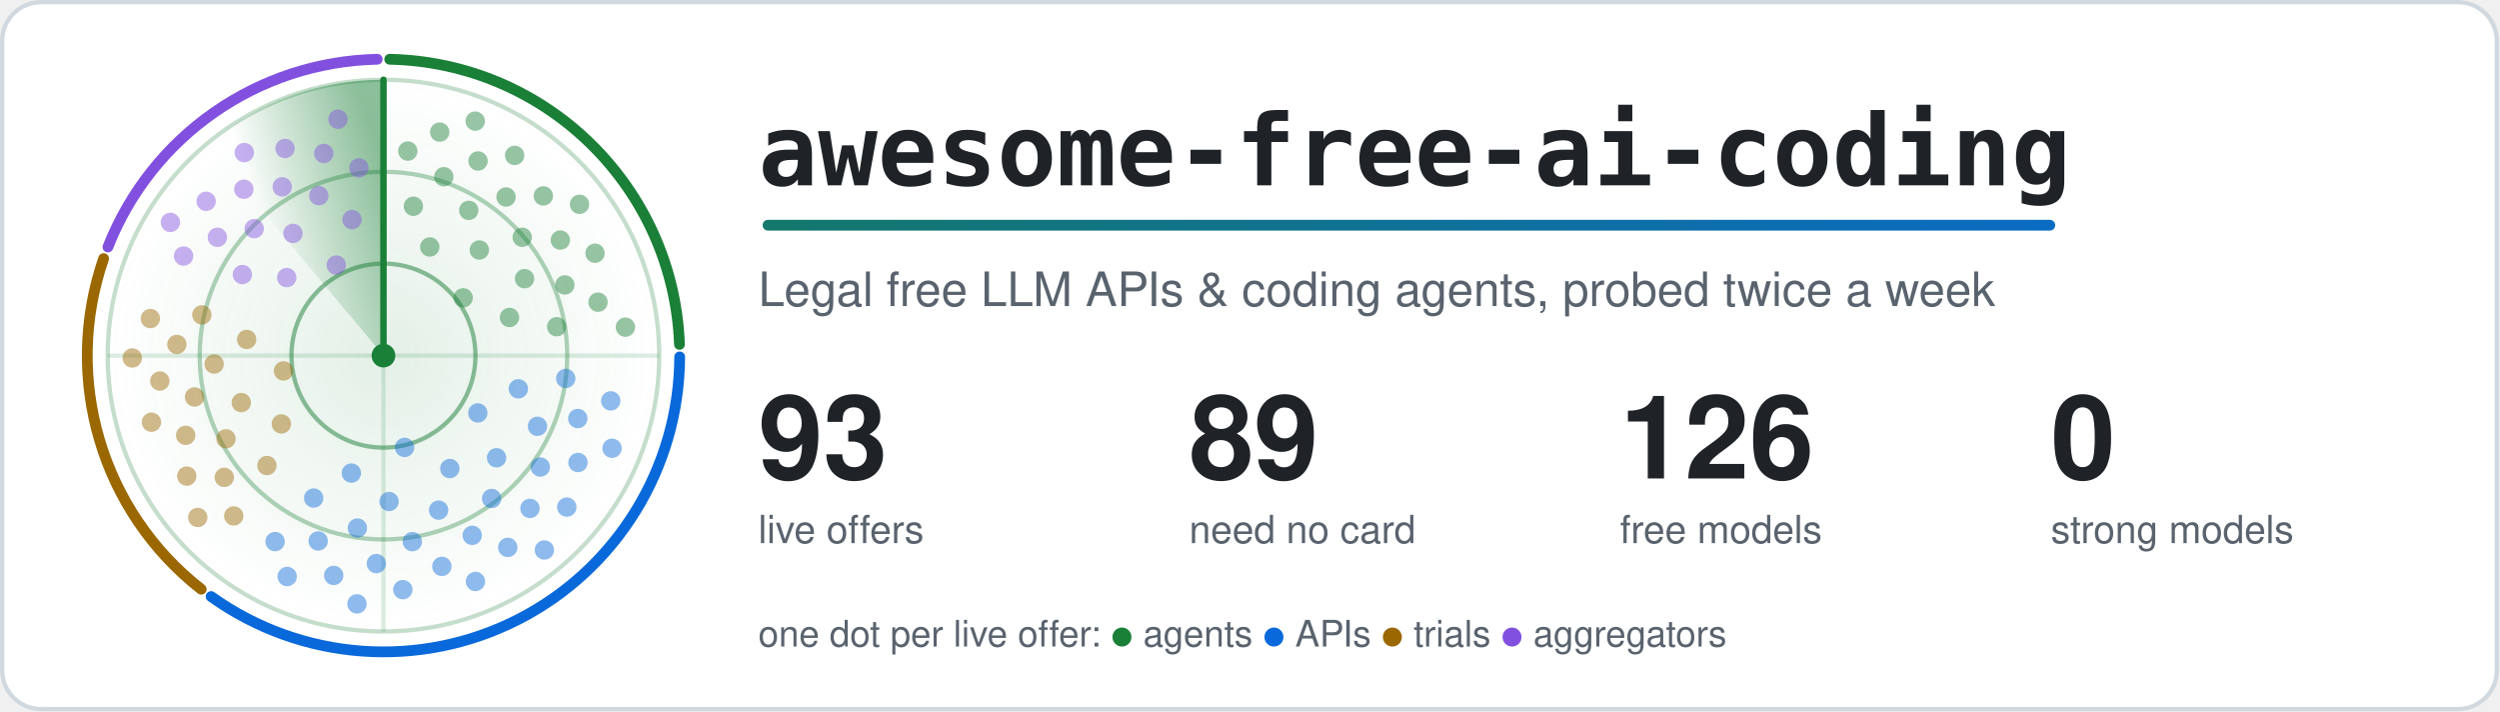
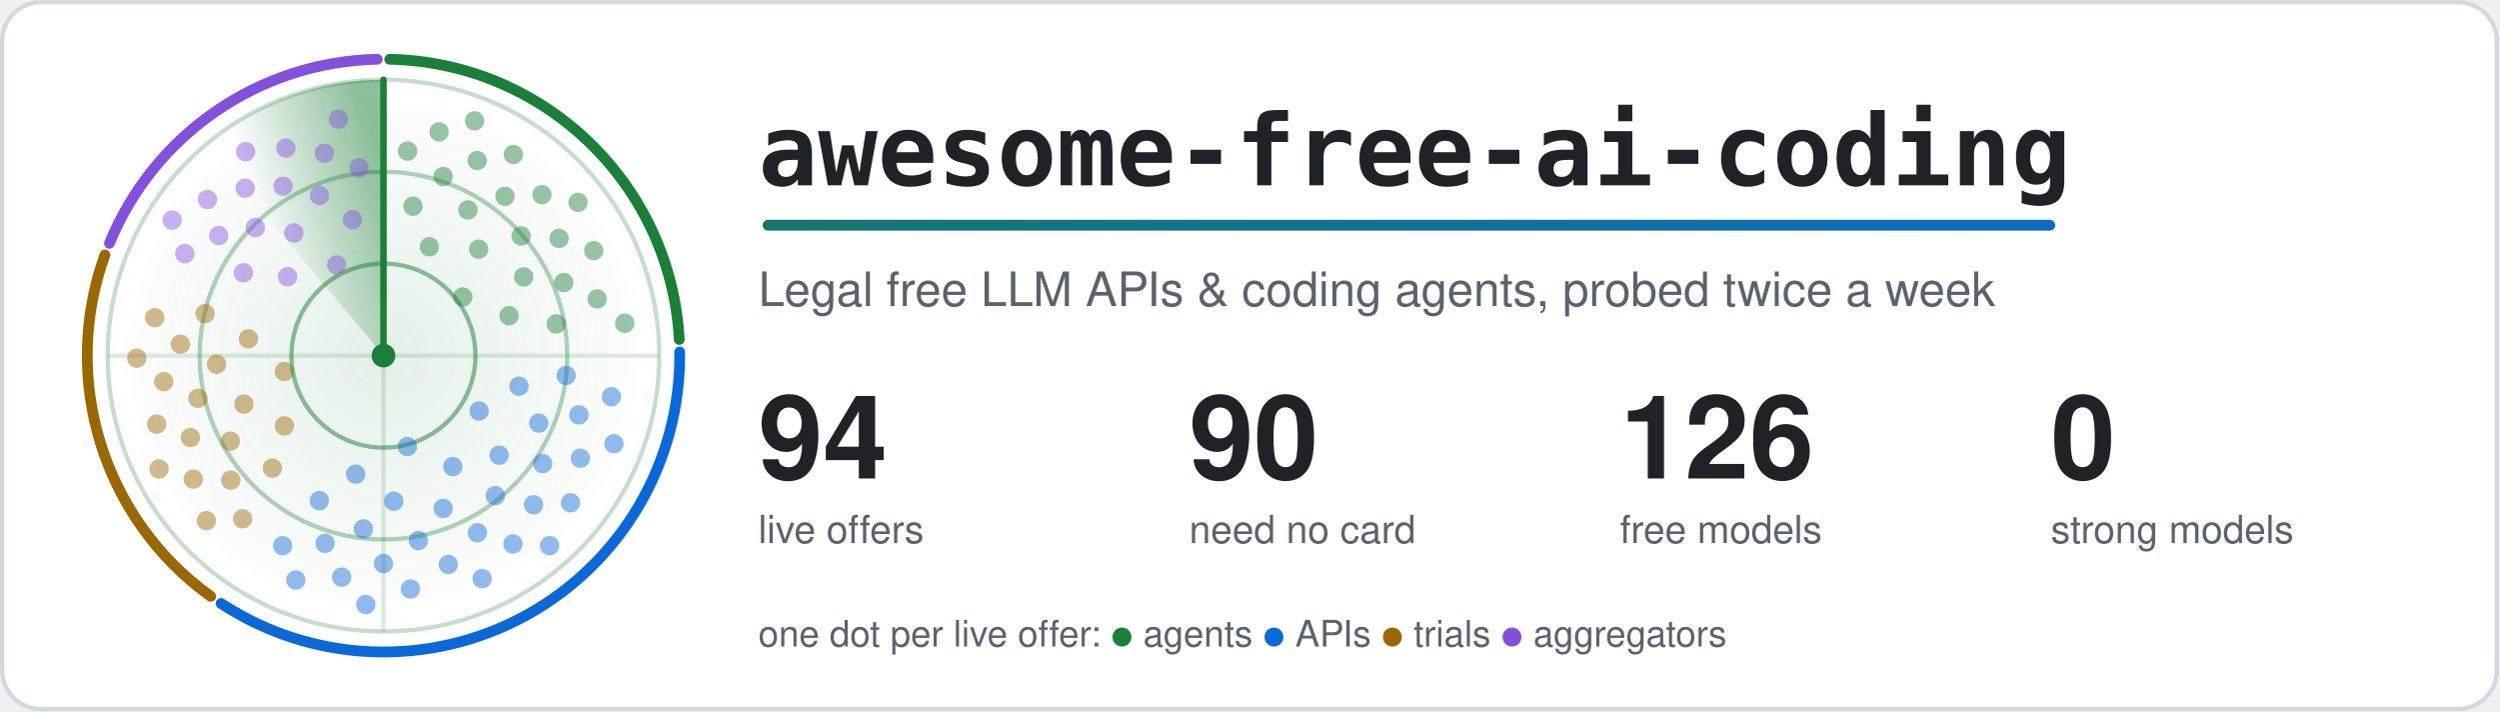
<svg xmlns="http://www.w3.org/2000/svg" width="1160" height="330" viewBox="0 0 1160 330" role="img" aria-labelledby="title">
  <style>.card{fill:#ffffff;stroke:#d1d9e0}.t{fill:#1f2328}.m{fill:#59636e}.ring{stroke:#1a7f37}.hub{fill:#1a7f37}.beam{stroke:#1a7f37}.s0,.s1,.g0,.g1{stop-color:#1a7f37}.a0{stop-color:#1a7f37}.a1{stop-color:#0969da}.dot.agents,.key.agents{fill:#1a7f37}.rim.agents{stroke:#1a7f37}.dot.apis,.key.apis{fill:#0969da}.rim.apis{stroke:#0969da}.dot.trials,.key.trials{fill:#9a6700}.rim.trials{stroke:#9a6700}.dot.aggregators,.key.aggregators{fill:#8250df}.rim.aggregators{stroke:#8250df}.rim{fill:none}.s0{stop-opacity:.5}.s1,.g1{stop-opacity:0}.g0{stop-opacity:.12}.dot{opacity:.45;animation:ping 6s linear infinite}@keyframes ping{0%,4%{opacity:1}55%,100%{opacity:.45}}.turning{animation:turn 6s linear infinite}@keyframes turn{to{transform:rotate(360deg)}}@media (prefers-reduced-motion: reduce) {.dot { animation: none; opacity: 1 } .turning { animation: none }}</style>
  <defs>
    <linearGradient id="accent" gradientUnits="userSpaceOnUse" x1="0" y1="0" x2="1100" y2="0">
      <stop class="a0" offset="0" />
      <stop class="a1" offset="1" />
    </linearGradient>
  </defs>
  <rect class="card" x="1" y="1" width="1158" height="328" rx="18" stroke-width="2" />
  <defs>
    <radialGradient id="glow">
      <stop class="g0" offset="0" />
      <stop class="g1" offset="1" />
    </radialGradient>
  </defs>
  <circle cx="178.0" cy="165.0" r="128.0" fill="url(#glow)" />
  <circle class="ring" cx="178.0" cy="165.0" r="42.7" fill="none" stroke-width="2" stroke-opacity=".5" />
  <circle class="ring" cx="178.0" cy="165.0" r="85.3" fill="none" stroke-width="2" stroke-opacity=".35" />
  <circle class="ring" cx="178.0" cy="165.0" r="128.0" fill="none" stroke-width="2" stroke-opacity=".25" />
  <path class="ring" d="M50.0 165.0H306.0M178.0 37.0V293.0" stroke-width="2" stroke-opacity=".15" />
-   <path class="rim agents" d="M180.9 27.5A137.5 137.5 0 0 1 315.4 159.8" stroke-width="5" stroke-linecap="round" />
-   <path class="rim apis" d="M315.5 165.6A137.5 137.5 0 0 1 98.0 276.8" stroke-width="5" stroke-linecap="round" />
-   <path class="rim trials" d="M93.4 273.4A137.5 137.5 0 0 1 48.1 120.0" stroke-width="5" stroke-linecap="round" />
-   <path class="rim aggregators" d="M50.1 114.6A137.5 137.5 0 0 1 175.1 27.5" stroke-width="5" stroke-linecap="round" />
+   <path class="rim agents" d="M180.9 27.5A137.5 137.5 0 0 1 315.3 157.5" stroke-width="5" stroke-linecap="round" />
+   <path class="rim apis" d="M315.5 163.3A137.5 137.5 0 0 1 102.6 280.0" stroke-width="5" stroke-linecap="round" />
+   <path class="rim trials" d="M97.8 276.7A137.5 137.5 0 0 1 48.7 118.3" stroke-width="5" stroke-linecap="round" />
+   <path class="rim aggregators" d="M50.8 112.9A137.5 137.5 0 0 1 175.1 27.5" stroke-width="5" stroke-linecap="round" />
  <defs>
    <linearGradient id="sweep" gradientUnits="userSpaceOnUse" x1="178.0" y1="75.4" x2="120.4" y2="96.4">
      <stop class="s0" offset="0" />
      <stop class="s1" offset="1" />
    </linearGradient>
  </defs>
  <g class="turning" style="transform-origin:178.0px 165.0px">
    <path fill="url(#sweep)" d="M178.0 165.0L95.7 66.9A128.0 128.0 0 0 1 178.0 37.0Z" />
    <line class="beam" x1="178.0" y1="165.0" x2="178.0" y2="37.0" stroke-width="3" stroke-linecap="round" />
  </g>
-   <circle class="dot agents" cx="215.0" cy="138.2" r="4.5" style="animation-delay:0.90s" />
-   <circle class="dot agents" cx="199.5" cy="114.6" r="4.5" style="animation-delay:0.39s" />
-   <circle class="dot agents" cx="236.5" cy="147.3" r="4.5" style="animation-delay:1.22s" />
-   <circle class="dot agents" cx="222.5" cy="116.0" r="4.5" style="animation-delay:0.70s" />
-   <circle class="dot agents" cx="191.9" cy="95.7" r="4.5" style="animation-delay:0.19s" />
-   <circle class="dot agents" cx="243.5" cy="129.3" r="4.5" style="animation-delay:1.02s" />
-   <circle class="dot agents" cx="217.6" cy="97.6" r="4.5" style="animation-delay:0.51s" />
-   <circle class="dot agents" cx="258.4" cy="151.6" r="4.5" style="animation-delay:1.34s" />
-   <circle class="dot agents" cx="242.4" cy="110.1" r="4.5" style="animation-delay:0.83s" />
-   <circle class="dot agents" cx="206.0" cy="82.0" r="4.5" style="animation-delay:0.31s" />
-   <circle class="dot agents" cx="262.2" cy="132.2" r="4.5" style="animation-delay:1.14s" />
-   <circle class="dot agents" cx="234.9" cy="91.4" r="4.5" style="animation-delay:0.63s" />
-   <circle class="dot agents" cx="189.3" cy="70.1" r="4.5" style="animation-delay:0.11s" />
-   <circle class="dot agents" cx="260.1" cy="111.4" r="4.5" style="animation-delay:0.95s" />
-   <circle class="dot agents" cx="221.9" cy="74.7" r="4.5" style="animation-delay:0.43s" />
-   <circle class="dot agents" cx="277.6" cy="140.2" r="4.5" style="animation-delay:1.27s" />
-   <circle class="dot agents" cx="252.2" cy="90.9" r="4.5" style="animation-delay:0.75s" />
-   <circle class="dot agents" cx="204.1" cy="61.3" r="4.5" style="animation-delay:0.23s" />
-   <circle class="dot agents" cx="276.2" cy="117.5" r="4.5" style="animation-delay:1.07s" />
-   <circle class="dot agents" cx="238.9" cy="72.1" r="4.5" style="animation-delay:0.55s" />
-   <circle class="dot agents" cx="290.3" cy="151.8" r="4.5" style="animation-delay:1.39s" />
-   <circle class="dot agents" cx="269.0" cy="94.8" r="4.5" style="animation-delay:0.87s" />
-   <circle class="dot agents" cx="220.6" cy="56.2" r="4.5" style="animation-delay:0.36s" />
-   <circle class="dot apis" cx="187.8" cy="207.6" r="4.5" style="animation-delay:2.78s" />
-   <circle class="dot apis" cx="221.8" cy="191.6" r="4.5" style="animation-delay:2.02s" />
-   <circle class="dot apis" cx="163.1" cy="219.5" r="4.5" style="animation-delay:3.26s" />
-   <circle class="dot apis" cx="208.8" cy="217.4" r="4.5" style="animation-delay:2.49s" />
-   <circle class="dot apis" cx="240.6" cy="180.4" r="4.5" style="animation-delay:1.73s" />
-   <circle class="dot apis" cx="180.6" cy="232.7" r="4.5" style="animation-delay:2.96s" />
-   <circle class="dot apis" cx="230.5" cy="212.4" r="4.5" style="animation-delay:2.20s" />
-   <circle class="dot apis" cx="145.6" cy="231.1" r="4.5" style="animation-delay:3.44s" />
-   <circle class="dot apis" cx="203.6" cy="236.7" r="4.5" style="animation-delay:2.67s" />
-   <circle class="dot apis" cx="249.5" cy="197.8" r="4.5" style="animation-delay:1.91s" />
-   <circle class="dot apis" cx="165.9" cy="245.0" r="4.5" style="animation-delay:3.14s" />
-   <circle class="dot apis" cx="228.2" cy="231.3" r="4.5" style="animation-delay:2.38s" />
-   <circle class="dot apis" cx="262.6" cy="175.6" r="4.5" style="animation-delay:1.62s" />
-   <circle class="dot apis" cx="191.4" cy="251.3" r="4.5" style="animation-delay:2.85s" />
-   <circle class="dot apis" cx="250.8" cy="216.7" r="4.5" style="animation-delay:2.09s" />
-   <circle class="dot apis" cx="147.7" cy="251.0" r="4.5" style="animation-delay:3.32s" />
-   <circle class="dot apis" cx="219.2" cy="248.4" r="4.5" style="animation-delay:2.56s" />
-   <circle class="dot apis" cx="268.2" cy="194.2" r="4.5" style="animation-delay:1.80s" />
-   <circle class="dot apis" cx="174.7" cy="261.5" r="4.5" style="animation-delay:3.03s" />
-   <circle class="dot apis" cx="246.0" cy="235.9" r="4.5" style="animation-delay:2.27s" />
-   <circle class="dot apis" cx="127.7" cy="251.3" r="4.5" style="animation-delay:3.50s" />
-   <circle class="dot apis" cx="205.1" cy="262.8" r="4.5" style="animation-delay:2.74s" />
-   <circle class="dot apis" cx="268.3" cy="214.6" r="4.5" style="animation-delay:1.98s" />
-   <circle class="dot apis" cx="154.9" cy="267.0" r="4.5" style="animation-delay:3.21s" />
-   <circle class="dot apis" cx="235.7" cy="254.0" r="4.5" style="animation-delay:2.45s" />
-   <circle class="dot apis" cx="283.5" cy="186.0" r="4.5" style="animation-delay:1.69s" />
-   <circle class="dot apis" cx="187.0" cy="273.6" r="4.5" style="animation-delay:2.92s" />
-   <circle class="dot apis" cx="263.1" cy="235.3" r="4.5" style="animation-delay:2.16s" />
-   <circle class="dot apis" cx="133.3" cy="267.5" r="4.5" style="animation-delay:3.39s" />
-   <circle class="dot apis" cx="220.7" cy="269.8" r="4.5" style="animation-delay:2.63s" />
-   <circle class="dot apis" cx="284.1" cy="208.0" r="4.5" style="animation-delay:1.87s" />
-   <circle class="dot apis" cx="165.7" cy="280.2" r="4.5" style="animation-delay:3.10s" />
-   <circle class="dot apis" cx="252.7" cy="255.2" r="4.5" style="animation-delay:2.34s" />
-   <circle class="dot trials" cx="131.6" cy="172.1" r="4.5" style="animation-delay:4.35s" />
-   <circle class="dot trials" cx="130.6" cy="196.7" r="4.5" style="animation-delay:3.94s" />
-   <circle class="dot trials" cx="114.5" cy="157.5" r="4.5" style="animation-delay:4.61s" />
-   <circle class="dot trials" cx="112.0" cy="186.8" r="4.5" style="animation-delay:4.20s" />
-   <circle class="dot trials" cx="123.9" cy="216.0" r="4.5" style="animation-delay:3.78s" />
-   <circle class="dot trials" cx="99.4" cy="168.9" r="4.5" style="animation-delay:4.45s" />
-   <circle class="dot trials" cx="104.9" cy="203.6" r="4.5" style="animation-delay:4.04s" />
-   <circle class="dot trials" cx="93.7" cy="146.1" r="4.5" style="animation-delay:4.71s" />
-   <circle class="dot trials" cx="90.3" cy="184.2" r="4.5" style="animation-delay:4.29s" />
-   <circle class="dot trials" cx="104.1" cy="221.5" r="4.5" style="animation-delay:3.88s" />
-   <circle class="dot trials" cx="82.1" cy="159.8" r="4.5" style="animation-delay:4.55s" />
-   <circle class="dot trials" cx="86.2" cy="202.0" r="4.5" style="animation-delay:4.13s" />
-   <circle class="dot trials" cx="108.5" cy="239.4" r="4.5" style="animation-delay:3.72s" />
-   <circle class="dot trials" cx="74.2" cy="176.8" r="4.5" style="animation-delay:4.39s" />
-   <circle class="dot trials" cx="86.7" cy="220.9" r="4.5" style="animation-delay:3.98s" />
-   <circle class="dot trials" cx="69.8" cy="147.8" r="4.5" style="animation-delay:4.65s" />
-   <circle class="dot trials" cx="70.3" cy="195.9" r="4.5" style="animation-delay:4.23s" />
-   <circle class="dot trials" cx="91.8" cy="240.1" r="4.5" style="animation-delay:3.82s" />
-   <circle class="dot trials" cx="61.4" cy="166.1" r="4.5" style="animation-delay:4.49s" />
-   <circle class="dot aggregators" cx="156.1" cy="123.0" r="4.5" style="animation-delay:5.54s" />
-   <circle class="dot aggregators" cx="133.1" cy="128.8" r="4.5" style="animation-delay:5.15s" />
-   <circle class="dot aggregators" cx="163.4" cy="101.9" r="4.5" style="animation-delay:5.78s" />
-   <circle class="dot aggregators" cx="136.0" cy="108.3" r="4.5" style="animation-delay:5.39s" />
-   <circle class="dot aggregators" cx="112.5" cy="127.4" r="4.5" style="animation-delay:5.00s" />
-   <circle class="dot aggregators" cx="148.0" cy="90.8" r="4.5" style="animation-delay:5.63s" />
-   <circle class="dot aggregators" cx="118.0" cy="106.1" r="4.5" style="animation-delay:5.24s" />
-   <circle class="dot aggregators" cx="166.6" cy="77.9" r="4.5" style="animation-delay:5.88s" />
-   <circle class="dot aggregators" cx="131.0" cy="86.7" r="4.5" style="animation-delay:5.48s" />
-   <circle class="dot aggregators" cx="100.9" cy="110.1" r="4.5" style="animation-delay:5.09s" />
-   <circle class="dot aggregators" cx="150.3" cy="71.2" r="4.5" style="animation-delay:5.73s" />
-   <circle class="dot aggregators" cx="113.2" cy="87.8" r="4.5" style="animation-delay:5.33s" />
-   <circle class="dot aggregators" cx="85.2" cy="118.8" r="4.5" style="animation-delay:4.94s" />
-   <circle class="dot aggregators" cx="132.3" cy="68.9" r="4.5" style="animation-delay:5.58s" />
-   <circle class="dot aggregators" cx="95.7" cy="93.4" r="4.5" style="animation-delay:5.18s" />
-   <circle class="dot aggregators" cx="156.9" cy="55.3" r="4.5" style="animation-delay:5.82s" />
-   <circle class="dot aggregators" cx="113.4" cy="70.8" r="4.5" style="animation-delay:5.43s" />
-   <circle class="dot aggregators" cx="79.1" cy="103.2" r="4.5" style="animation-delay:5.03s" />
+   <circle class="dot agents" cx="214.8" cy="137.8" r="4.5" style="animation-delay:0.89s" />
+   <circle class="dot agents" cx="199.3" cy="114.5" r="4.5" style="animation-delay:0.38s" />
+   <circle class="dot agents" cx="236.3" cy="146.5" r="4.5" style="animation-delay:1.21s" />
+   <circle class="dot agents" cx="222.2" cy="115.6" r="4.5" style="animation-delay:0.70s" />
+   <circle class="dot agents" cx="191.7" cy="95.7" r="4.5" style="animation-delay:0.19s" />
+   <circle class="dot agents" cx="243.1" cy="128.5" r="4.5" style="animation-delay:1.01s" />
+   <circle class="dot agents" cx="217.2" cy="97.4" r="4.5" style="animation-delay:0.50s" />
+   <circle class="dot agents" cx="258.2" cy="150.3" r="4.5" style="animation-delay:1.33s" />
+   <circle class="dot agents" cx="241.9" cy="109.5" r="4.5" style="animation-delay:0.82s" />
+   <circle class="dot agents" cx="205.7" cy="81.9" r="4.5" style="animation-delay:0.31s" />
+   <circle class="dot agents" cx="261.7" cy="131.1" r="4.5" style="animation-delay:1.13s" />
+   <circle class="dot agents" cx="234.4" cy="91.1" r="4.5" style="animation-delay:0.62s" />
+   <circle class="dot agents" cx="189.2" cy="70.1" r="4.5" style="animation-delay:0.11s" />
+   <circle class="dot agents" cx="259.5" cy="110.6" r="4.5" style="animation-delay:0.94s" />
+   <circle class="dot agents" cx="221.5" cy="74.5" r="4.5" style="animation-delay:0.43s" />
+   <circle class="dot agents" cx="277.2" cy="138.7" r="4.5" style="animation-delay:1.25s" />
+   <circle class="dot agents" cx="251.6" cy="90.3" r="4.5" style="animation-delay:0.74s" />
+   <circle class="dot agents" cx="203.8" cy="61.2" r="4.5" style="animation-delay:0.23s" />
+   <circle class="dot agents" cx="275.6" cy="116.3" r="4.5" style="animation-delay:1.06s" />
+   <circle class="dot agents" cx="238.3" cy="71.7" r="4.5" style="animation-delay:0.55s" />
+   <circle class="dot agents" cx="290.0" cy="150.0" r="4.5" style="animation-delay:1.37s" />
+   <circle class="dot agents" cx="268.3" cy="93.9" r="4.5" style="animation-delay:0.86s" />
+   <circle class="dot agents" cx="220.3" cy="56.1" r="4.5" style="animation-delay:0.35s" />
+   <circle class="dot apis" cx="189.1" cy="207.2" r="4.5" style="animation-delay:2.75s" />
+   <circle class="dot apis" cx="222.4" cy="190.7" r="4.5" style="animation-delay:2.00s" />
+   <circle class="dot apis" cx="165.1" cy="220.0" r="4.5" style="animation-delay:3.22s" />
+   <circle class="dot apis" cx="210.2" cy="216.5" r="4.5" style="animation-delay:2.47s" />
+   <circle class="dot apis" cx="240.9" cy="179.2" r="4.5" style="animation-delay:1.71s" />
+   <circle class="dot apis" cx="182.8" cy="232.6" r="4.5" style="animation-delay:2.93s" />
+   <circle class="dot apis" cx="231.7" cy="211.2" r="4.5" style="animation-delay:2.18s" />
+   <circle class="dot apis" cx="148.2" cy="232.3" r="4.5" style="animation-delay:3.40s" />
+   <circle class="dot apis" cx="205.7" cy="235.9" r="4.5" style="animation-delay:2.64s" />
+   <circle class="dot apis" cx="250.1" cy="196.3" r="4.5" style="animation-delay:1.89s" />
+   <circle class="dot apis" cx="168.7" cy="245.4" r="4.5" style="animation-delay:3.11s" />
+   <circle class="dot apis" cx="229.9" cy="230.0" r="4.5" style="animation-delay:2.36s" />
+   <circle class="dot apis" cx="262.8" cy="174.2" r="4.5" style="animation-delay:1.60s" />
+   <circle class="dot apis" cx="194.2" cy="250.8" r="4.5" style="animation-delay:2.82s" />
+   <circle class="dot apis" cx="251.9" cy="215.1" r="4.5" style="animation-delay:2.07s" />
+   <circle class="dot apis" cx="150.9" cy="252.1" r="4.5" style="animation-delay:3.29s" />
+   <circle class="dot apis" cx="221.6" cy="247.2" r="4.5" style="animation-delay:2.53s" />
+   <circle class="dot apis" cx="268.7" cy="192.5" r="4.5" style="animation-delay:1.78s" />
+   <circle class="dot apis" cx="178.0" cy="261.5" r="4.5" style="animation-delay:3.00s" />
+   <circle class="dot apis" cx="247.7" cy="234.2" r="4.5" style="animation-delay:2.25s" />
+   <circle class="dot apis" cx="131.2" cy="253.2" r="4.5" style="animation-delay:3.47s" />
+   <circle class="dot apis" cx="208.1" cy="261.9" r="4.5" style="animation-delay:2.71s" />
+   <circle class="dot apis" cx="269.4" cy="212.6" r="4.5" style="animation-delay:1.96s" />
+   <circle class="dot apis" cx="158.6" cy="267.8" r="4.5" style="animation-delay:3.18s" />
+   <circle class="dot apis" cx="238.1" cy="252.4" r="4.5" style="animation-delay:2.42s" />
+   <circle class="dot apis" cx="283.8" cy="184.1" r="4.5" style="animation-delay:1.67s" />
+   <circle class="dot apis" cx="190.5" cy="273.3" r="4.5" style="animation-delay:2.89s" />
+   <circle class="dot apis" cx="264.8" cy="233.3" r="4.5" style="animation-delay:2.14s" />
+   <circle class="dot apis" cx="137.3" cy="269.1" r="4.5" style="animation-delay:3.36s" />
+   <circle class="dot apis" cx="223.8" cy="268.5" r="4.5" style="animation-delay:2.60s" />
+   <circle class="dot apis" cx="285.0" cy="205.9" r="4.5" style="animation-delay:1.85s" />
+   <circle class="dot apis" cx="169.8" cy="280.5" r="4.5" style="animation-delay:3.07s" />
+   <circle class="dot apis" cx="255.1" cy="253.2" r="4.5" style="animation-delay:2.31s" />
+   <circle class="dot trials" cx="132.0" cy="172.4" r="4.5" style="animation-delay:4.35s" />
+   <circle class="dot trials" cx="132.0" cy="197.6" r="4.5" style="animation-delay:3.91s" />
+   <circle class="dot trials" cx="115.3" cy="157.2" r="4.5" style="animation-delay:4.62s" />
+   <circle class="dot trials" cx="113.2" cy="187.5" r="4.5" style="animation-delay:4.18s" />
+   <circle class="dot trials" cx="126.4" cy="217.2" r="4.5" style="animation-delay:3.74s" />
+   <circle class="dot trials" cx="100.5" cy="169.0" r="4.5" style="animation-delay:4.45s" />
+   <circle class="dot trials" cx="106.9" cy="204.7" r="4.5" style="animation-delay:4.01s" />
+   <circle class="dot trials" cx="95.2" cy="145.5" r="4.5" style="animation-delay:4.72s" />
+   <circle class="dot trials" cx="91.9" cy="184.8" r="4.5" style="animation-delay:4.28s" />
+   <circle class="dot trials" cx="107.1" cy="222.8" r="4.5" style="animation-delay:3.85s" />
+   <circle class="dot trials" cx="83.7" cy="159.7" r="4.5" style="animation-delay:4.55s" />
+   <circle class="dot trials" cx="88.4" cy="203.0" r="4.5" style="animation-delay:4.12s" />
+   <circle class="dot trials" cx="112.6" cy="240.7" r="4.5" style="animation-delay:3.68s" />
+   <circle class="dot trials" cx="76.0" cy="177.1" r="4.5" style="animation-delay:4.39s" />
+   <circle class="dot trials" cx="89.7" cy="222.3" r="4.5" style="animation-delay:3.95s" />
+   <circle class="dot trials" cx="71.8" cy="147.4" r="4.5" style="animation-delay:4.66s" />
+   <circle class="dot trials" cx="72.7" cy="196.8" r="4.5" style="animation-delay:4.22s" />
+   <circle class="dot trials" cx="95.8" cy="241.6" r="4.5" style="animation-delay:3.78s" />
+   <circle class="dot trials" cx="63.5" cy="166.2" r="4.5" style="animation-delay:4.49s" />
+   <circle class="dot trials" cx="73.8" cy="217.6" r="4.5" style="animation-delay:4.05s" />
+   <circle class="dot aggregators" cx="156.3" cy="122.9" r="4.5" style="animation-delay:5.55s" />
+   <circle class="dot aggregators" cx="133.5" cy="128.4" r="4.5" style="animation-delay:5.16s" />
+   <circle class="dot aggregators" cx="163.6" cy="101.9" r="4.5" style="animation-delay:5.79s" />
+   <circle class="dot aggregators" cx="136.4" cy="108.1" r="4.5" style="animation-delay:5.40s" />
+   <circle class="dot aggregators" cx="113.0" cy="126.6" r="4.5" style="animation-delay:5.01s" />
+   <circle class="dot aggregators" cx="148.3" cy="90.7" r="4.5" style="animation-delay:5.64s" />
+   <circle class="dot aggregators" cx="118.5" cy="105.6" r="4.5" style="animation-delay:5.25s" />
+   <circle class="dot aggregators" cx="166.7" cy="77.9" r="4.5" style="animation-delay:5.88s" />
+   <circle class="dot aggregators" cx="131.4" cy="86.4" r="4.5" style="animation-delay:5.49s" />
+   <circle class="dot aggregators" cx="101.5" cy="109.3" r="4.5" style="animation-delay:5.10s" />
+   <circle class="dot aggregators" cx="150.6" cy="71.1" r="4.5" style="animation-delay:5.73s" />
+   <circle class="dot aggregators" cx="113.8" cy="87.3" r="4.5" style="animation-delay:5.34s" />
+   <circle class="dot aggregators" cx="85.8" cy="117.7" r="4.5" style="animation-delay:4.95s" />
+   <circle class="dot aggregators" cx="132.7" cy="68.7" r="4.5" style="animation-delay:5.58s" />
+   <circle class="dot aggregators" cx="96.3" cy="92.6" r="4.5" style="animation-delay:5.19s" />
+   <circle class="dot aggregators" cx="157.1" cy="55.3" r="4.5" style="animation-delay:5.82s" />
+   <circle class="dot aggregators" cx="114.0" cy="70.4" r="4.5" style="animation-delay:5.43s" />
+   <circle class="dot aggregators" cx="79.9" cy="102.1" r="4.5" style="animation-delay:5.04s" />
  <circle class="hub" cx="178.0" cy="165.0" r="5.5" />
  <text class="t" x="352" y="86" font-family="ui-monospace, SFMono-Regular, Menlo, Consolas, monospace" font-size="46" font-weight="700">awesome-free-ai-coding</text>
  <rect x="354" y="102" width="600" height="5" rx="2.5" fill="url(#accent)" />
  <text class="m" x="352" y="142" font-family="-apple-system, BlinkMacSystemFont, 'Segoe UI', Helvetica, Arial, sans-serif" font-size="22">Legal free LLM APIs &amp; coding agents, probed twice a week</text>
-   <text class="t" x="352" y="222" font-family="-apple-system, BlinkMacSystemFont, 'Segoe UI', Helvetica, Arial, sans-serif" font-size="54" font-weight="700">93</text>
+   <text class="t" x="352" y="222" font-family="-apple-system, BlinkMacSystemFont, 'Segoe UI', Helvetica, Arial, sans-serif" font-size="54" font-weight="700">94</text>
  <text class="m" x="352" y="252" font-family="-apple-system, BlinkMacSystemFont, 'Segoe UI', Helvetica, Arial, sans-serif" font-size="18">live offers</text>
-   <text class="t" x="552" y="222" font-family="-apple-system, BlinkMacSystemFont, 'Segoe UI', Helvetica, Arial, sans-serif" font-size="54" font-weight="700">89</text>
+   <text class="t" x="552" y="222" font-family="-apple-system, BlinkMacSystemFont, 'Segoe UI', Helvetica, Arial, sans-serif" font-size="54" font-weight="700">90</text>
  <text class="m" x="552" y="252" font-family="-apple-system, BlinkMacSystemFont, 'Segoe UI', Helvetica, Arial, sans-serif" font-size="18">need no card</text>
  <text class="t" x="752" y="222" font-family="-apple-system, BlinkMacSystemFont, 'Segoe UI', Helvetica, Arial, sans-serif" font-size="54" font-weight="700">126</text>
  <text class="m" x="752" y="252" font-family="-apple-system, BlinkMacSystemFont, 'Segoe UI', Helvetica, Arial, sans-serif" font-size="18">free models</text>
  <text class="t" x="952" y="222" font-family="-apple-system, BlinkMacSystemFont, 'Segoe UI', Helvetica, Arial, sans-serif" font-size="54" font-weight="700">0</text>
  <text class="m" x="952" y="252" font-family="-apple-system, BlinkMacSystemFont, 'Segoe UI', Helvetica, Arial, sans-serif" font-size="18">strong models</text>
  <text class="m" x="352" y="300" font-family="-apple-system, BlinkMacSystemFont, 'Segoe UI', Helvetica, Arial, sans-serif" font-size="17">one dot per live offer: <tspan class="key agents">●</tspan> agents <tspan class="key apis">●</tspan> APIs <tspan class="key trials">●</tspan> trials <tspan class="key aggregators">●</tspan> aggregators</text>
</svg>
